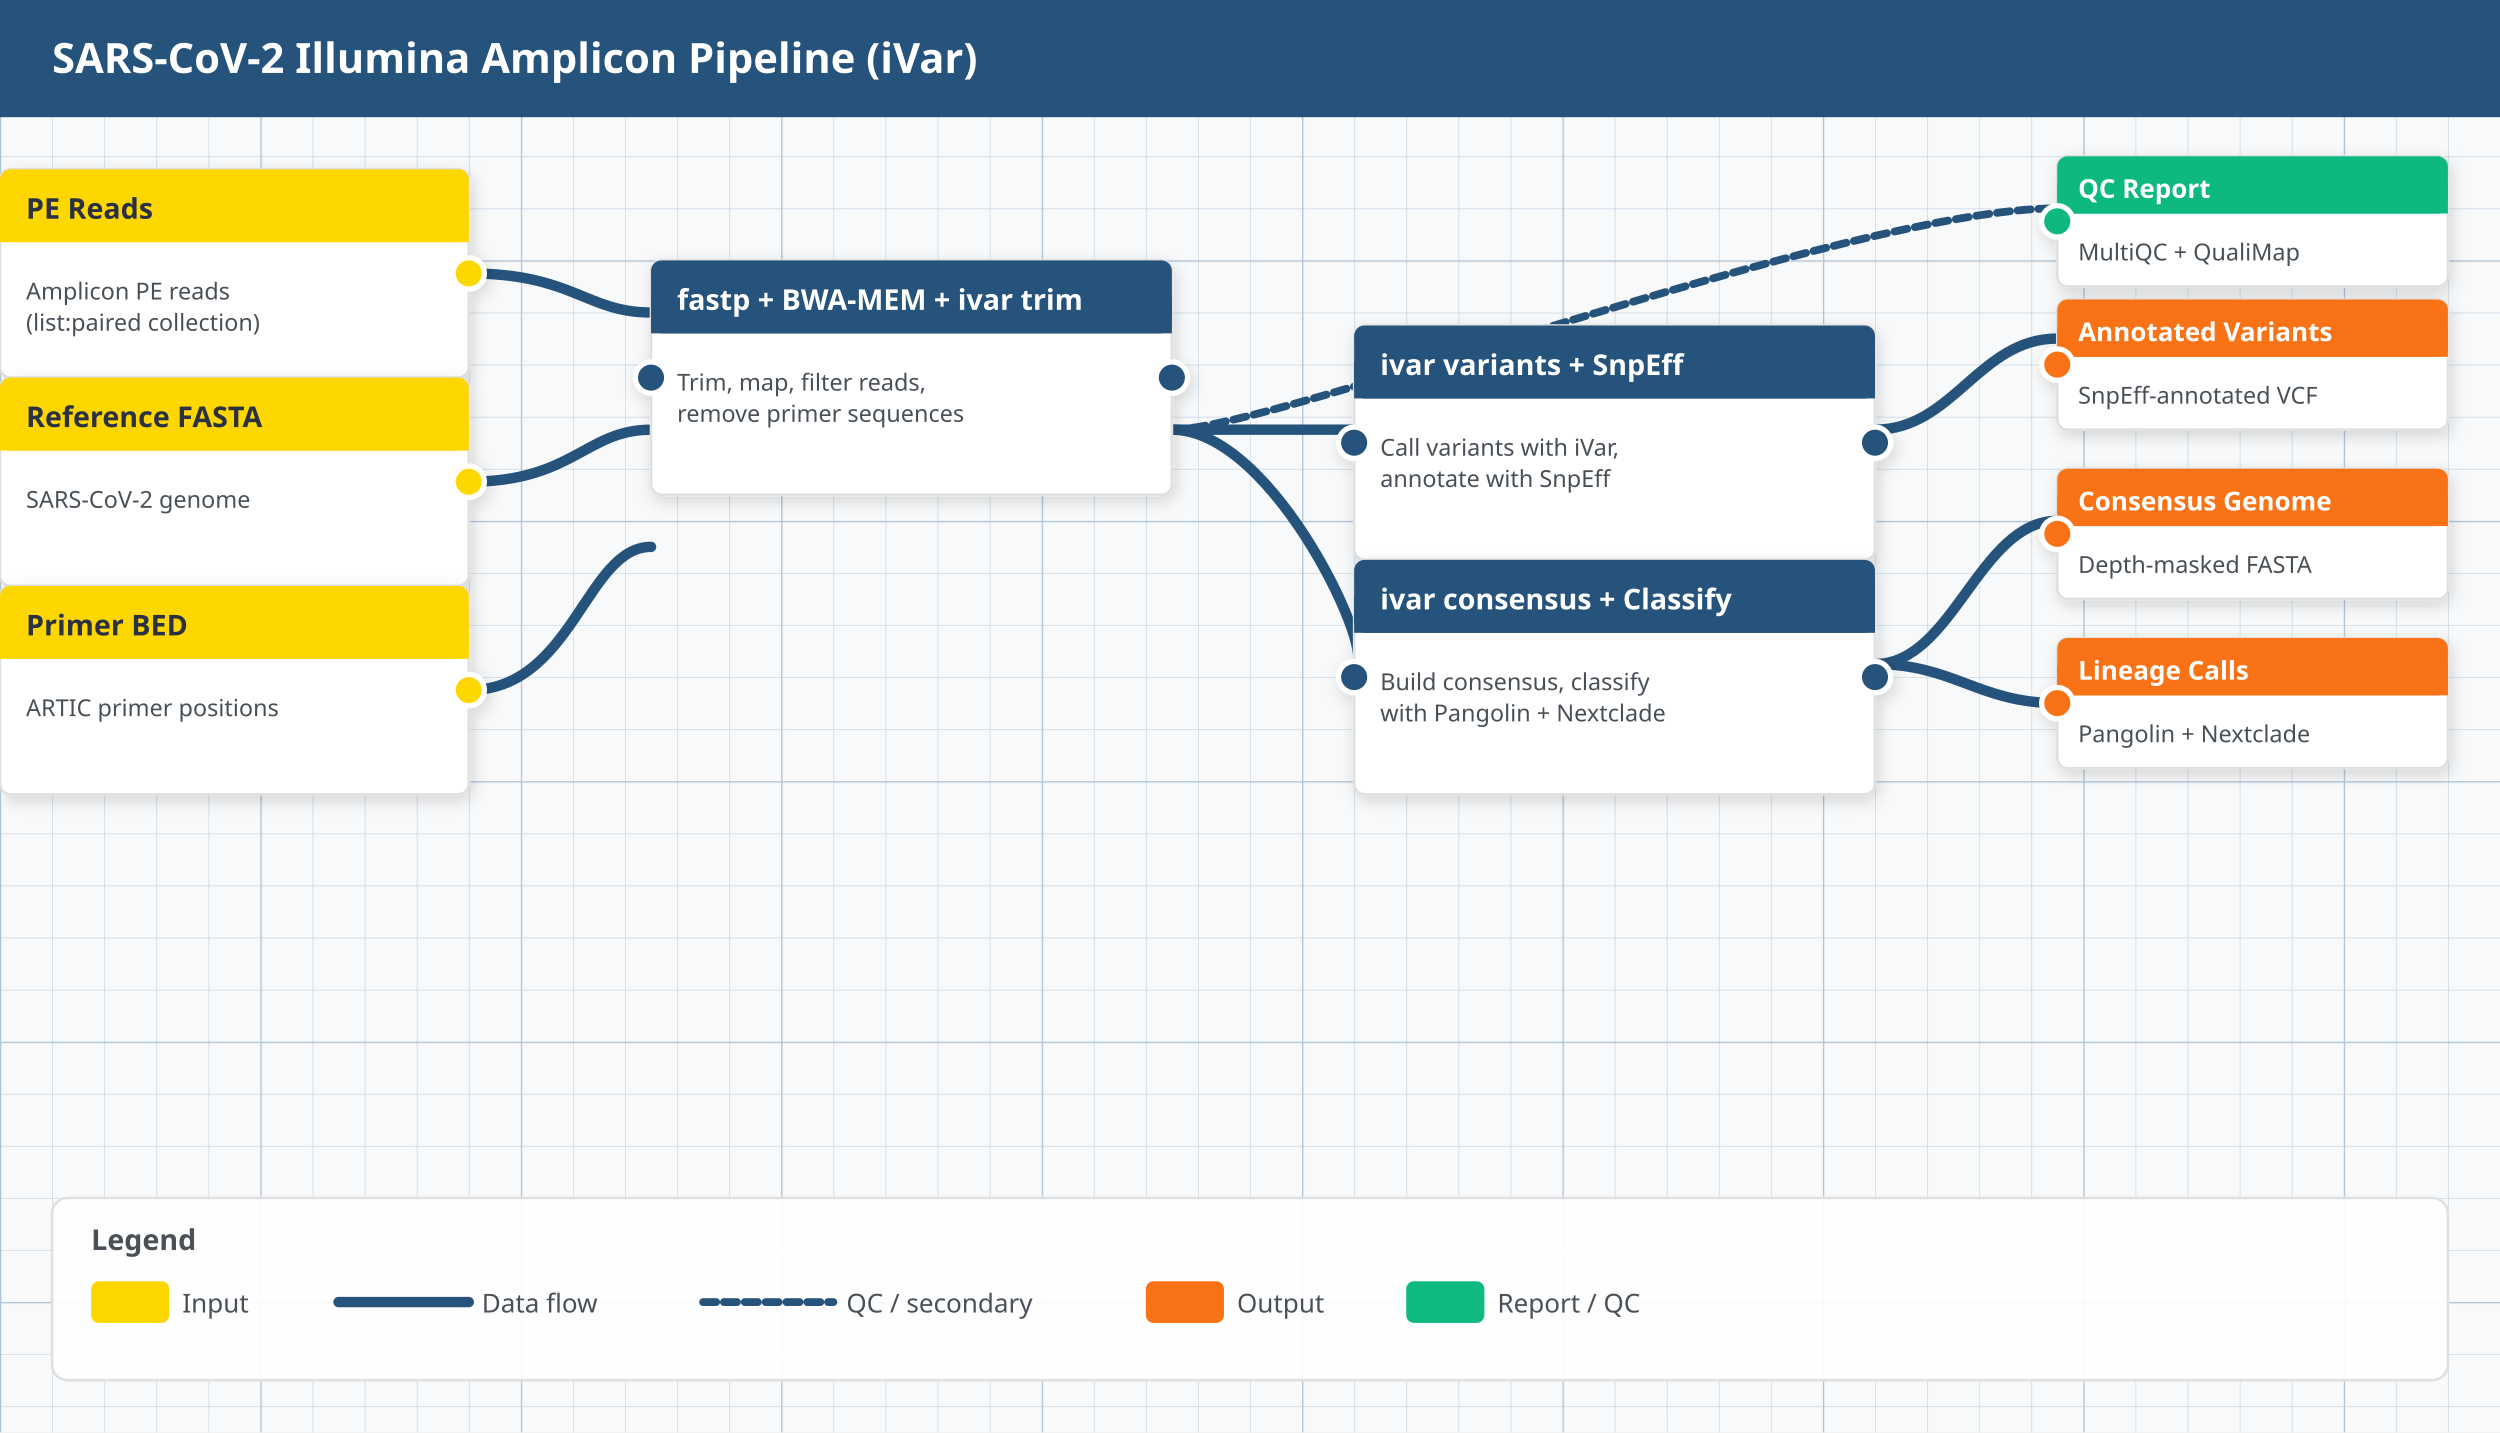
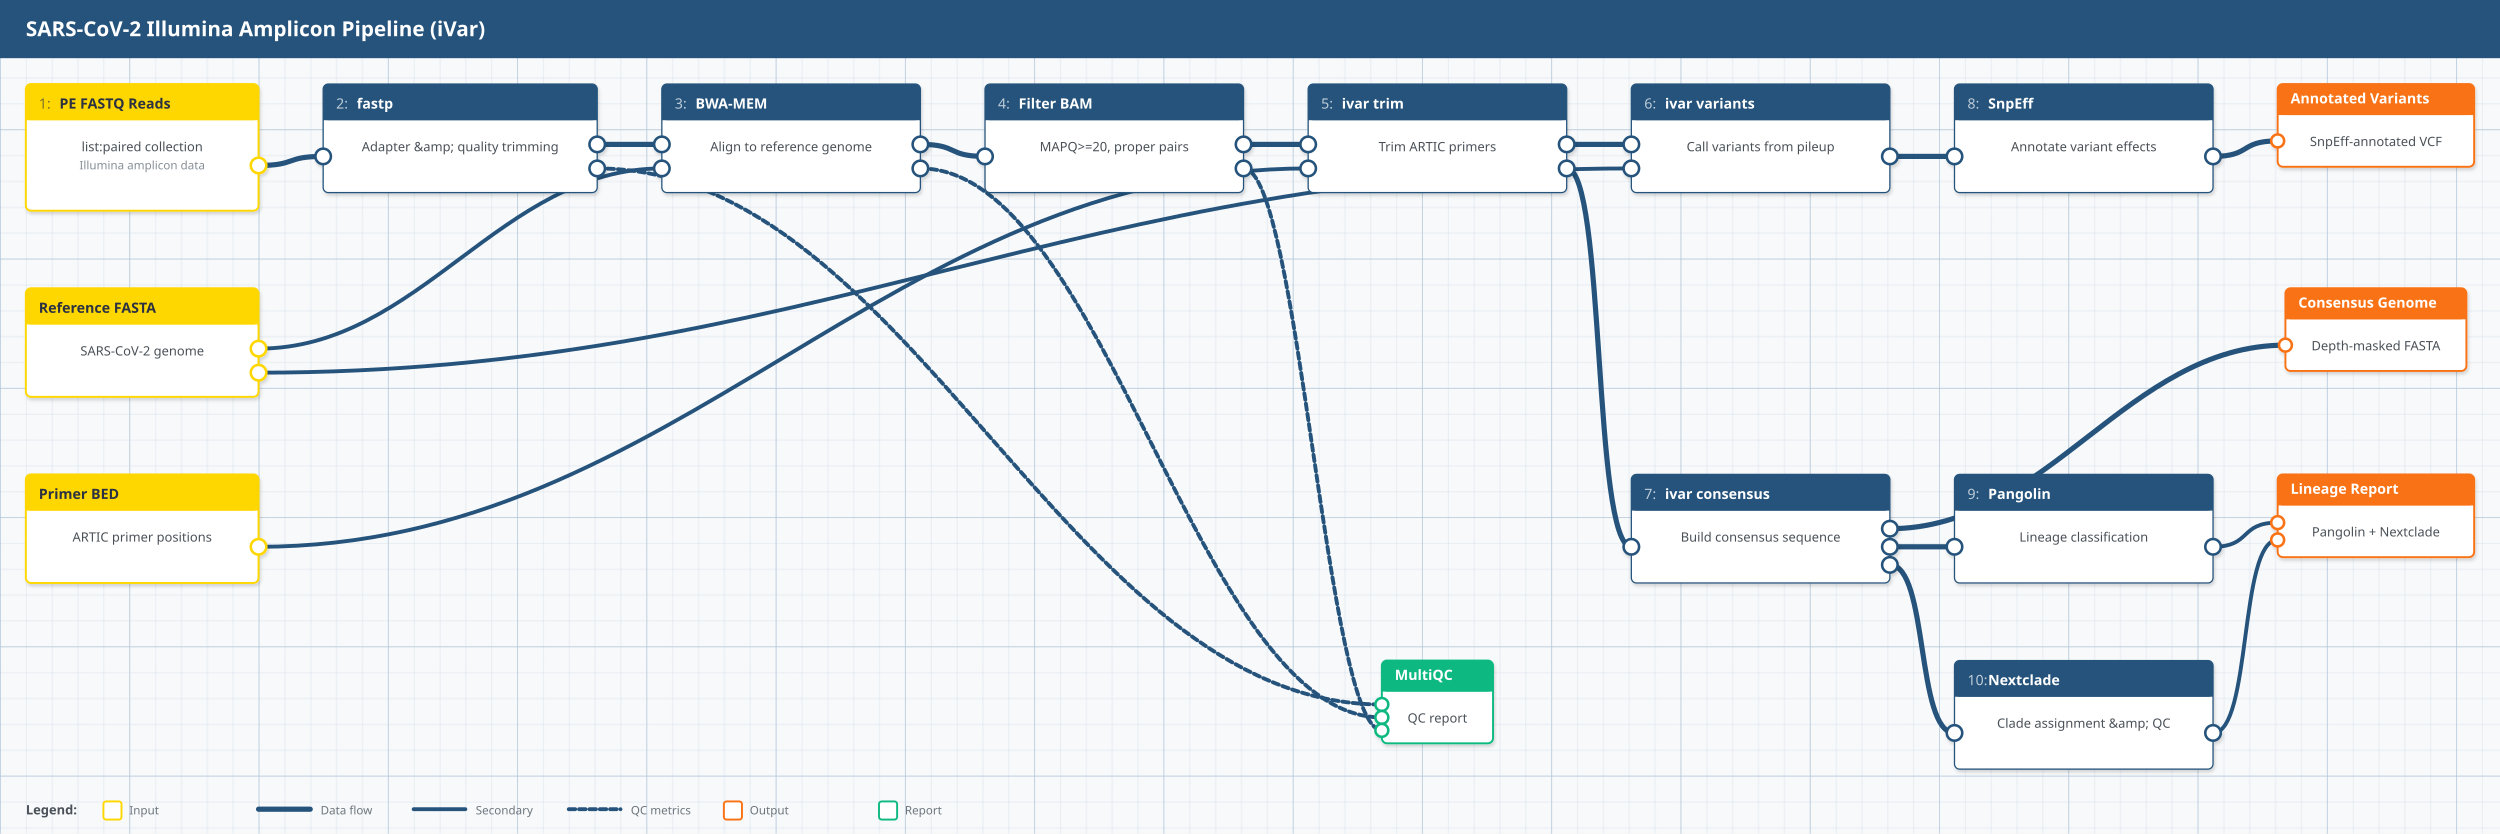
- <svg xmlns="http://www.w3.org/2000/svg" viewBox="0 0 960 550" role="img" aria-label="SARS-CoV-2 Illumina Amplicon iVar pipeline diagram">
+ <svg xmlns="http://www.w3.org/2000/svg" viewBox="0 0 1934 645" aria-label="SARS-CoV-2 Illumina Amplicon Pipeline (iVar)" role="img">
  <defs>
-     <pattern id="grid" width="20" height="20" patternUnits="userSpaceOnUse">
+     <pattern id="wd-grid" width="20" height="20" patternUnits="userSpaceOnUse">
      <path d="M 20 0 L 0 0 0 20" fill="none" stroke="#c5d5e4" stroke-width="0.5" />
    </pattern>
-     <pattern id="grid-major" width="100" height="100" patternUnits="userSpaceOnUse">
-       <rect width="100" height="100" fill="url(#grid)" />
+     <pattern id="wd-grid-major" width="100" height="100" patternUnits="userSpaceOnUse">
+       <rect width="100" height="100" fill="url(#wd-grid)" />
      <path d="M 100 0 L 0 0 0 100" fill="none" stroke="#b0c4d8" stroke-width="1" />
    </pattern>
-     <style>
-       .connection { stroke: #25537b; stroke-width: 4; fill: none; stroke-linecap: round; }
-       .connection-qc { stroke: #25537b; stroke-width: 3; fill: none; stroke-linecap: round; stroke-dasharray: 5 3; }
-       .node-card { filter: drop-shadow(1px 2px 3px rgba(0,0,0,0.15)); }
-     </style>
+     <filter id="wd-shadow" x="-5%" y="-5%" width="115%" height="115%">
+       <feDropShadow dx="1" dy="2" stdDeviation="1.5" flood-opacity="0.15" />
+     </filter>
  </defs>
-   <rect width="960" height="550" fill="#f8f9fa" />
-   <rect width="960" height="550" fill="url(#grid-major)" />
-   <rect x="0" y="0" width="960" height="45" fill="#25537b" />
+   <rect width="1934" height="645" fill="#f8f9fa" />
+   <rect width="1934" height="645" fill="url(#wd-grid-major)" />
+   <rect x="0" y="0" width="1934" height="45" fill="#25537b" />
  <text x="20" y="28" font-family="system-ui, sans-serif" font-size="16" font-weight="600" fill="white">SARS-CoV-2 Illumina Amplicon Pipeline (iVar)</text>
-   <path d="M 180 105 C 220 105, 225 120, 250 120" class="connection" />
-   <path d="M 180 185 C 220 185, 225 165, 250 165" class="connection" />
-   <path d="M 180 265 C 220 265, 225 210, 250 210" class="connection" />
-   <path d="M 450 165 C 490 165, 500 165, 520 165" class="connection" />
-   <path d="M 450 165 C 490 165, 530 255, 520 255" class="connection" />
-   <path d="M 720 165 C 750 165, 760 130, 790 130" class="connection" />
-   <path d="M 720 255 C 750 255, 760 200, 790 200" class="connection" />
-   <path d="M 720 255 C 750 255, 760 270, 790 270" class="connection" />
-   <path d="M 450 165 C 490 165, 710 80, 790 80" class="connection-qc" />
-   <g class="node-card" transform="translate(0, 65)">
-     <rect width="180" height="80" rx="4" fill="white" stroke="#e0e0e0" stroke-width="1" />
-     <rect width="180" height="28" rx="4" fill="#ffd700" />
-     <rect x="0" y="14" width="180" height="14" fill="#ffd700" />
-     <text x="10" y="19" font-family="system-ui, sans-serif" font-size="11" font-weight="600" fill="#2C3143">PE Reads</text>
-     <text x="10" y="50" font-family="system-ui, sans-serif" font-size="9" fill="#495057">Amplicon PE reads</text>
-     <text x="10" y="62" font-family="system-ui, sans-serif" font-size="9" fill="#495057">(list:paired collection)</text>
-     <circle cx="180" cy="40" r="6" fill="#ffd700" stroke="white" stroke-width="2" />
-   </g>
-   <g class="node-card" transform="translate(0, 145)">
-     <rect width="180" height="80" rx="4" fill="white" stroke="#e0e0e0" stroke-width="1" />
-     <rect width="180" height="28" rx="4" fill="#ffd700" />
-     <rect x="0" y="14" width="180" height="14" fill="#ffd700" />
+   <path d="M 200.0 128.0 C 230.0 128.0, 220.0 121.0, 250.0 121.0" stroke="#25537b" fill="none" stroke-linecap="round" stroke-width="4" />
+   <path d="M 462.0 111.7 C 492.0 111.7, 482.0 111.7, 512.0 111.7" stroke="#25537b" fill="none" stroke-linecap="round" stroke-width="4" />
+   <path d="M 200.0 269.7 C 324.8 269.7, 387.2 130.3, 512.0 130.3" stroke="#25537b" fill="none" stroke-linecap="round" stroke-width="3" />
+   <path d="M 712.0 111.7 C 742.0 111.7, 732.0 121.0, 762.0 121.0" stroke="#25537b" fill="none" stroke-linecap="round" stroke-width="4" />
+   <path d="M 962.0 111.7 C 992.0 111.7, 982.0 111.7, 1012.0 111.7" stroke="#25537b" fill="none" stroke-linecap="round" stroke-width="4" />
+   <path d="M 200.0 423.0 C 524.8 423.0, 687.2 130.3, 1012.0 130.3" stroke="#25537b" fill="none" stroke-linecap="round" stroke-width="3" />
+   <path d="M 1212.0 111.7 C 1242.0 111.7, 1232.0 111.7, 1262.0 111.7" stroke="#25537b" fill="none" stroke-linecap="round" stroke-width="4" />
+   <path d="M 1212.0 130.3 C 1242.0 130.3, 1232.0 423.0, 1262.0 423.0" stroke="#25537b" fill="none" stroke-linecap="round" stroke-width="4" />
+   <path d="M 200.0 288.3 C 624.8 288.3, 837.2 130.3, 1262.0 130.3" stroke="#25537b" fill="none" stroke-linecap="round" stroke-width="3" />
+   <path d="M 1462.0 121.0 C 1492.0 121.0, 1482.0 121.0, 1512.0 121.0" stroke="#25537b" fill="none" stroke-linecap="round" stroke-width="4" />
+   <path d="M 1712.0 121.0 C 1742.0 121.0, 1732.0 109.0, 1762.0 109.0" stroke="#25537b" fill="none" stroke-linecap="round" stroke-width="4" />
+   <path d="M 1462.0 409.0 C 1584.4 409.0, 1645.6 267.0, 1768.0 267.0" stroke="#25537b" fill="none" stroke-linecap="round" stroke-width="4" />
+   <path d="M 1462.0 423.0 C 1492.0 423.0, 1482.0 423.0, 1512.0 423.0" stroke="#25537b" fill="none" stroke-linecap="round" stroke-width="4" />
+   <path d="M 1462.0 437.0 C 1492.0 437.0, 1482.0 567.0, 1512.0 567.0" stroke="#25537b" fill="none" stroke-linecap="round" stroke-width="4" />
+   <path d="M 1712.0 423.0 C 1742.0 423.0, 1732.0 404.3, 1762.0 404.3" stroke="#25537b" fill="none" stroke-linecap="round" stroke-width="3" />
+   <path d="M 1712.0 567.0 C 1742.0 567.0, 1732.0 417.7, 1762.0 417.7" stroke="#25537b" fill="none" stroke-linecap="round" stroke-width="3" />
+   <path d="M 462.0 130.3 C 704.8 130.3, 826.2 545.0, 1069.0 545.0" stroke="#25537b" fill="none" stroke-linecap="round" stroke-width="3" stroke-dasharray="5 3" />
+   <path d="M 712.0 130.3 C 854.8 130.3, 926.2 555.0, 1069.0 555.0" stroke="#25537b" fill="none" stroke-linecap="round" stroke-width="3" stroke-dasharray="5 3" />
+   <path d="M 962.0 130.3 C 1004.8 130.3, 1026.2 565.0, 1069.0 565.0" stroke="#25537b" fill="none" stroke-linecap="round" stroke-width="3" stroke-dasharray="5 3" />
+   <g filter="url(#wd-shadow)" transform="translate(20.0, 65.0)">
+     <rect width="180.0" height="98.0" rx="4" fill="white" stroke="#ffd700" stroke-width="1.5" />
+     <rect width="180.0" height="28" rx="4" fill="#ffd700" />
+     <rect x="0" y="24" width="180.0" height="4" fill="#ffd700" />
+     <text x="10" y="19" font-family="system-ui, sans-serif" font-size="11" fill="rgba(44,49,67,0.6)">1:</text>
+     <text x="26" y="19" font-family="system-ui, sans-serif" font-size="11" font-weight="600" fill="#2C3143">PE FASTQ Reads</text>
+     <text x="90.0" y="52" text-anchor="middle" font-family="system-ui, sans-serif" font-size="10" fill="#495057">list:paired collection</text>
+     <text x="90.0" y="66" text-anchor="middle" font-family="system-ui, sans-serif" font-size="9" fill="#868e96">Illumina amplicon data</text>
+     <circle cx="180.0" cy="63.0" r="6" fill="white" stroke="#ffd700" stroke-width="2" />
+   </g>
+   <g filter="url(#wd-shadow)" transform="translate(20.0, 223.0)">
+     <rect width="180.0" height="84.0" rx="4" fill="white" stroke="#ffd700" stroke-width="1.5" />
+     <rect width="180.0" height="28" rx="4" fill="#ffd700" />
+     <rect x="0" y="24" width="180.0" height="4" fill="#ffd700" />
    <text x="10" y="19" font-family="system-ui, sans-serif" font-size="11" font-weight="600" fill="#2C3143">Reference FASTA</text>
-     <text x="10" y="50" font-family="system-ui, sans-serif" font-size="9" fill="#495057">SARS-CoV-2 genome</text>
-     <circle cx="180" cy="40" r="6" fill="#ffd700" stroke="white" stroke-width="2" />
-   </g>
-   <g class="node-card" transform="translate(0, 225)">
-     <rect width="180" height="80" rx="4" fill="white" stroke="#e0e0e0" stroke-width="1" />
-     <rect width="180" height="28" rx="4" fill="#ffd700" />
-     <rect x="0" y="14" width="180" height="14" fill="#ffd700" />
+     <text x="90.0" y="52" text-anchor="middle" font-family="system-ui, sans-serif" font-size="10" fill="#495057">SARS-CoV-2 genome</text>
+     <circle cx="180.0" cy="46.7" r="6" fill="white" stroke="#ffd700" stroke-width="2" />
+     <circle cx="180.0" cy="65.3" r="6" fill="white" stroke="#ffd700" stroke-width="2" />
+   </g>
+   <g filter="url(#wd-shadow)" transform="translate(20.0, 367.0)">
+     <rect width="180.0" height="84.0" rx="4" fill="white" stroke="#ffd700" stroke-width="1.5" />
+     <rect width="180.0" height="28" rx="4" fill="#ffd700" />
+     <rect x="0" y="24" width="180.0" height="4" fill="#ffd700" />
    <text x="10" y="19" font-family="system-ui, sans-serif" font-size="11" font-weight="600" fill="#2C3143">Primer BED</text>
-     <text x="10" y="50" font-family="system-ui, sans-serif" font-size="9" fill="#495057">ARTIC primer positions</text>
-     <circle cx="180" cy="40" r="6" fill="#ffd700" stroke="white" stroke-width="2" />
-   </g>
-   <g class="node-card" transform="translate(250, 100)">
-     <rect width="200" height="90" rx="4" fill="white" stroke="#e0e0e0" stroke-width="1" />
-     <rect width="200" height="28" rx="4" fill="#25537b" />
-     <rect x="0" y="14" width="200" height="14" fill="#25537b" />
-     <text x="10" y="19" font-family="system-ui, sans-serif" font-size="11" font-weight="600" fill="white">fastp + BWA-MEM + ivar trim</text>
-     <text x="10" y="50" font-family="system-ui, sans-serif" font-size="9" fill="#495057">Trim, map, filter reads,</text>
-     <text x="10" y="62" font-family="system-ui, sans-serif" font-size="9" fill="#495057">remove primer sequences</text>
-     <circle cx="0" cy="45" r="6" fill="#25537b" stroke="white" stroke-width="2" />
-     <circle cx="200" cy="45" r="6" fill="#25537b" stroke="white" stroke-width="2" />
-   </g>
-   <g class="node-card" transform="translate(520, 125)">
-     <rect width="200" height="90" rx="4" fill="white" stroke="#e0e0e0" stroke-width="1" />
-     <rect width="200" height="28" rx="4" fill="#25537b" />
-     <rect x="0" y="14" width="200" height="14" fill="#25537b" />
-     <text x="10" y="19" font-family="system-ui, sans-serif" font-size="11" font-weight="600" fill="white">ivar variants + SnpEff</text>
-     <text x="10" y="50" font-family="system-ui, sans-serif" font-size="9" fill="#495057">Call variants with iVar,</text>
-     <text x="10" y="62" font-family="system-ui, sans-serif" font-size="9" fill="#495057">annotate with SnpEff</text>
-     <circle cx="0" cy="45" r="6" fill="#25537b" stroke="white" stroke-width="2" />
-     <circle cx="200" cy="45" r="6" fill="#25537b" stroke="white" stroke-width="2" />
-   </g>
-   <g class="node-card" transform="translate(520, 215)">
-     <rect width="200" height="90" rx="4" fill="white" stroke="#e0e0e0" stroke-width="1" />
-     <rect width="200" height="28" rx="4" fill="#25537b" />
-     <rect x="0" y="14" width="200" height="14" fill="#25537b" />
-     <text x="10" y="19" font-family="system-ui, sans-serif" font-size="11" font-weight="600" fill="white">ivar consensus + Classify</text>
-     <text x="10" y="50" font-family="system-ui, sans-serif" font-size="9" fill="#495057">Build consensus, classify</text>
-     <text x="10" y="62" font-family="system-ui, sans-serif" font-size="9" fill="#495057">with Pangolin + Nextclade</text>
-     <circle cx="0" cy="45" r="6" fill="#25537b" stroke="white" stroke-width="2" />
-     <circle cx="200" cy="45" r="6" fill="#25537b" stroke="white" stroke-width="2" />
-   </g>
-   <g class="node-card" transform="translate(790, 60)">
-     <rect width="150" height="50" rx="4" fill="white" stroke="#e0e0e0" stroke-width="1" />
-     <rect width="150" height="22" rx="4" fill="#10b981" />
-     <rect x="0" y="11" width="150" height="11" fill="#10b981" />
-     <text x="8" y="16" font-family="system-ui, sans-serif" font-size="10" font-weight="600" fill="white">QC Report</text>
-     <text x="8" y="40" font-family="system-ui, sans-serif" font-size="9" fill="#495057">MultiQC + QualiMap</text>
-     <circle cx="0" cy="25" r="6" fill="#10b981" stroke="white" stroke-width="2" />
-   </g>
-   <g class="node-card" transform="translate(790, 115)">
-     <rect width="150" height="50" rx="4" fill="white" stroke="#e0e0e0" stroke-width="1" />
-     <rect width="150" height="22" rx="4" fill="#f97316" />
-     <rect x="0" y="11" width="150" height="11" fill="#f97316" />
-     <text x="8" y="16" font-family="system-ui, sans-serif" font-size="10" font-weight="600" fill="white">Annotated Variants</text>
-     <text x="8" y="40" font-family="system-ui, sans-serif" font-size="9" fill="#495057">SnpEff-annotated VCF</text>
-     <circle cx="0" cy="25" r="6" fill="#f97316" stroke="white" stroke-width="2" />
-   </g>
-   <g class="node-card" transform="translate(790, 180)">
-     <rect width="150" height="50" rx="4" fill="white" stroke="#e0e0e0" stroke-width="1" />
-     <rect width="150" height="22" rx="4" fill="#f97316" />
-     <rect x="0" y="11" width="150" height="11" fill="#f97316" />
-     <text x="8" y="16" font-family="system-ui, sans-serif" font-size="10" font-weight="600" fill="white">Consensus Genome</text>
-     <text x="8" y="40" font-family="system-ui, sans-serif" font-size="9" fill="#495057">Depth-masked FASTA</text>
-     <circle cx="0" cy="25" r="6" fill="#f97316" stroke="white" stroke-width="2" />
-   </g>
-   <g class="node-card" transform="translate(790, 245)">
-     <rect width="150" height="50" rx="4" fill="white" stroke="#e0e0e0" stroke-width="1" />
-     <rect width="150" height="22" rx="4" fill="#f97316" />
-     <rect x="0" y="11" width="150" height="11" fill="#f97316" />
-     <text x="8" y="16" font-family="system-ui, sans-serif" font-size="10" font-weight="600" fill="white">Lineage Calls</text>
-     <text x="8" y="40" font-family="system-ui, sans-serif" font-size="9" fill="#495057">Pangolin + Nextclade</text>
-     <circle cx="0" cy="25" r="6" fill="#f97316" stroke="white" stroke-width="2" />
-   </g>
-   <g transform="translate(20, 460)">
-     <rect width="920" height="70" rx="6" fill="white" fill-opacity="0.9" stroke="#e0e0e0" />
-     <text x="15" y="20" font-family="system-ui, sans-serif" font-size="11" font-weight="600" fill="#495057">Legend</text>
-     <rect x="15" y="32" width="30" height="16" rx="3" fill="#ffd700" />
-     <text x="50" y="44" font-family="system-ui, sans-serif" font-size="10" fill="#495057">Input</text>
-     <line x1="110" y1="40" x2="160" y2="40" stroke="#25537b" stroke-width="4" stroke-linecap="round" />
-     <text x="165" y="44" font-family="system-ui, sans-serif" font-size="10" fill="#495057">Data flow</text>
-     <line x1="250" y1="40" x2="300" y2="40" stroke="#25537b" stroke-width="3" stroke-linecap="round" stroke-dasharray="5 3" />
-     <text x="305" y="44" font-family="system-ui, sans-serif" font-size="10" fill="#495057">QC / secondary</text>
-     <rect x="420" y="32" width="30" height="16" rx="3" fill="#f97316" />
-     <text x="455" y="44" font-family="system-ui, sans-serif" font-size="10" fill="#495057">Output</text>
-     <rect x="520" y="32" width="30" height="16" rx="3" fill="#10b981" />
-     <text x="555" y="44" font-family="system-ui, sans-serif" font-size="10" fill="#495057">Report / QC</text>
+     <text x="90.0" y="52" text-anchor="middle" font-family="system-ui, sans-serif" font-size="10" fill="#495057">ARTIC primer positions</text>
+     <circle cx="180.0" cy="56.0" r="6" fill="white" stroke="#ffd700" stroke-width="2" />
+   </g>
+   <g filter="url(#wd-shadow)" transform="translate(250.0, 65.0)">
+     <rect width="212.0" height="84.0" rx="4" fill="white" stroke="#25537b" stroke-width="1" />
+     <rect width="212.0" height="28" rx="4" fill="#25537b" />
+     <rect x="0" y="24" width="212.0" height="4" fill="#25537b" />
+     <text x="10" y="19" font-family="system-ui, sans-serif" font-size="11" fill="rgba(255,255,255,0.7)">2:</text>
+     <text x="26" y="19" font-family="system-ui, sans-serif" font-size="11" font-weight="600" fill="white">fastp</text>
+     <text x="106.0" y="52" text-anchor="middle" font-family="system-ui, sans-serif" font-size="10" fill="#495057">Adapter &amp;amp; quality trimming</text>
+     <circle cx="0.0" cy="56.0" r="6" fill="white" stroke="#25537b" stroke-width="2" />
+     <circle cx="212.0" cy="46.7" r="6" fill="white" stroke="#25537b" stroke-width="2" />
+     <circle cx="212.0" cy="65.3" r="6" fill="white" stroke="#25537b" stroke-width="2" />
+   </g>
+   <g filter="url(#wd-shadow)" transform="translate(512.0, 65.0)">
+     <rect width="200.0" height="84.0" rx="4" fill="white" stroke="#25537b" stroke-width="1" />
+     <rect width="200.0" height="28" rx="4" fill="#25537b" />
+     <rect x="0" y="24" width="200.0" height="4" fill="#25537b" />
+     <text x="10" y="19" font-family="system-ui, sans-serif" font-size="11" fill="rgba(255,255,255,0.7)">3:</text>
+     <text x="26" y="19" font-family="system-ui, sans-serif" font-size="11" font-weight="600" fill="white">BWA-MEM</text>
+     <text x="100.0" y="52" text-anchor="middle" font-family="system-ui, sans-serif" font-size="10" fill="#495057">Align to reference genome</text>
+     <circle cx="0.0" cy="46.7" r="6" fill="white" stroke="#25537b" stroke-width="2" />
+     <circle cx="0.0" cy="65.3" r="6" fill="white" stroke="#25537b" stroke-width="2" />
+     <circle cx="200.0" cy="46.7" r="6" fill="white" stroke="#25537b" stroke-width="2" />
+     <circle cx="200.0" cy="65.3" r="6" fill="white" stroke="#25537b" stroke-width="2" />
+   </g>
+   <g filter="url(#wd-shadow)" transform="translate(762.0, 65.0)">
+     <rect width="200.0" height="84.0" rx="4" fill="white" stroke="#25537b" stroke-width="1" />
+     <rect width="200.0" height="28" rx="4" fill="#25537b" />
+     <rect x="0" y="24" width="200.0" height="4" fill="#25537b" />
+     <text x="10" y="19" font-family="system-ui, sans-serif" font-size="11" fill="rgba(255,255,255,0.7)">4:</text>
+     <text x="26" y="19" font-family="system-ui, sans-serif" font-size="11" font-weight="600" fill="white">Filter BAM</text>
+     <text x="100.0" y="52" text-anchor="middle" font-family="system-ui, sans-serif" font-size="10" fill="#495057">MAPQ&gt;=20, proper pairs</text>
+     <circle cx="0.0" cy="56.0" r="6" fill="white" stroke="#25537b" stroke-width="2" />
+     <circle cx="200.0" cy="46.7" r="6" fill="white" stroke="#25537b" stroke-width="2" />
+     <circle cx="200.0" cy="65.3" r="6" fill="white" stroke="#25537b" stroke-width="2" />
+   </g>
+   <g filter="url(#wd-shadow)" transform="translate(1012.0, 65.0)">
+     <rect width="200.0" height="84.0" rx="4" fill="white" stroke="#25537b" stroke-width="1" />
+     <rect width="200.0" height="28" rx="4" fill="#25537b" />
+     <rect x="0" y="24" width="200.0" height="4" fill="#25537b" />
+     <text x="10" y="19" font-family="system-ui, sans-serif" font-size="11" fill="rgba(255,255,255,0.7)">5:</text>
+     <text x="26" y="19" font-family="system-ui, sans-serif" font-size="11" font-weight="600" fill="white">ivar trim</text>
+     <text x="100.0" y="52" text-anchor="middle" font-family="system-ui, sans-serif" font-size="10" fill="#495057">Trim ARTIC primers</text>
+     <circle cx="0.0" cy="46.7" r="6" fill="white" stroke="#25537b" stroke-width="2" />
+     <circle cx="0.0" cy="65.3" r="6" fill="white" stroke="#25537b" stroke-width="2" />
+     <circle cx="200.0" cy="46.7" r="6" fill="white" stroke="#25537b" stroke-width="2" />
+     <circle cx="200.0" cy="65.3" r="6" fill="white" stroke="#25537b" stroke-width="2" />
+   </g>
+   <g filter="url(#wd-shadow)" transform="translate(1262.0, 65.0)">
+     <rect width="200.0" height="84.0" rx="4" fill="white" stroke="#25537b" stroke-width="1" />
+     <rect width="200.0" height="28" rx="4" fill="#25537b" />
+     <rect x="0" y="24" width="200.0" height="4" fill="#25537b" />
+     <text x="10" y="19" font-family="system-ui, sans-serif" font-size="11" fill="rgba(255,255,255,0.7)">6:</text>
+     <text x="26" y="19" font-family="system-ui, sans-serif" font-size="11" font-weight="600" fill="white">ivar variants</text>
+     <text x="100.0" y="52" text-anchor="middle" font-family="system-ui, sans-serif" font-size="10" fill="#495057">Call variants from pileup</text>
+     <circle cx="0.0" cy="46.7" r="6" fill="white" stroke="#25537b" stroke-width="2" />
+     <circle cx="0.0" cy="65.3" r="6" fill="white" stroke="#25537b" stroke-width="2" />
+     <circle cx="200.0" cy="56.0" r="6" fill="white" stroke="#25537b" stroke-width="2" />
+   </g>
+   <g filter="url(#wd-shadow)" transform="translate(1262.0, 367.0)">
+     <rect width="200.0" height="84.0" rx="4" fill="white" stroke="#25537b" stroke-width="1" />
+     <rect width="200.0" height="28" rx="4" fill="#25537b" />
+     <rect x="0" y="24" width="200.0" height="4" fill="#25537b" />
+     <text x="10" y="19" font-family="system-ui, sans-serif" font-size="11" fill="rgba(255,255,255,0.7)">7:</text>
+     <text x="26" y="19" font-family="system-ui, sans-serif" font-size="11" font-weight="600" fill="white">ivar consensus</text>
+     <text x="100.0" y="52" text-anchor="middle" font-family="system-ui, sans-serif" font-size="10" fill="#495057">Build consensus sequence</text>
+     <circle cx="0.0" cy="56.0" r="6" fill="white" stroke="#25537b" stroke-width="2" />
+     <circle cx="200.0" cy="42.0" r="6" fill="white" stroke="#25537b" stroke-width="2" />
+     <circle cx="200.0" cy="56.0" r="6" fill="white" stroke="#25537b" stroke-width="2" />
+     <circle cx="200.0" cy="70.0" r="6" fill="white" stroke="#25537b" stroke-width="2" />
+   </g>
+   <g filter="url(#wd-shadow)" transform="translate(1512.0, 65.0)">
+     <rect width="200.0" height="84.0" rx="4" fill="white" stroke="#25537b" stroke-width="1" />
+     <rect width="200.0" height="28" rx="4" fill="#25537b" />
+     <rect x="0" y="24" width="200.0" height="4" fill="#25537b" />
+     <text x="10" y="19" font-family="system-ui, sans-serif" font-size="11" fill="rgba(255,255,255,0.7)">8:</text>
+     <text x="26" y="19" font-family="system-ui, sans-serif" font-size="11" font-weight="600" fill="white">SnpEff</text>
+     <text x="100.0" y="52" text-anchor="middle" font-family="system-ui, sans-serif" font-size="10" fill="#495057">Annotate variant effects</text>
+     <circle cx="0.0" cy="56.0" r="6" fill="white" stroke="#25537b" stroke-width="2" />
+     <circle cx="200.0" cy="56.0" r="6" fill="white" stroke="#25537b" stroke-width="2" />
+   </g>
+   <g filter="url(#wd-shadow)" transform="translate(1512.0, 367.0)">
+     <rect width="200.0" height="84.0" rx="4" fill="white" stroke="#25537b" stroke-width="1" />
+     <rect width="200.0" height="28" rx="4" fill="#25537b" />
+     <rect x="0" y="24" width="200.0" height="4" fill="#25537b" />
+     <text x="10" y="19" font-family="system-ui, sans-serif" font-size="11" fill="rgba(255,255,255,0.7)">9:</text>
+     <text x="26" y="19" font-family="system-ui, sans-serif" font-size="11" font-weight="600" fill="white">Pangolin</text>
+     <text x="100.0" y="52" text-anchor="middle" font-family="system-ui, sans-serif" font-size="10" fill="#495057">Lineage classification</text>
+     <circle cx="0.0" cy="56.0" r="6" fill="white" stroke="#25537b" stroke-width="2" />
+     <circle cx="200.0" cy="56.0" r="6" fill="white" stroke="#25537b" stroke-width="2" />
+   </g>
+   <g filter="url(#wd-shadow)" transform="translate(1512.0, 511.0)">
+     <rect width="200.0" height="84.0" rx="4" fill="white" stroke="#25537b" stroke-width="1" />
+     <rect width="200.0" height="28" rx="4" fill="#25537b" />
+     <rect x="0" y="24" width="200.0" height="4" fill="#25537b" />
+     <text x="10" y="19" font-family="system-ui, sans-serif" font-size="11" fill="rgba(255,255,255,0.7)">10:</text>
+     <text x="26" y="19" font-family="system-ui, sans-serif" font-size="11" font-weight="600" fill="white">Nextclade</text>
+     <text x="100.0" y="52" text-anchor="middle" font-family="system-ui, sans-serif" font-size="10" fill="#495057">Clade assignment &amp;amp; QC</text>
+     <circle cx="0.0" cy="56.0" r="6" fill="white" stroke="#25537b" stroke-width="2" />
+     <circle cx="200.0" cy="56.0" r="6" fill="white" stroke="#25537b" stroke-width="2" />
+   </g>
+   <g filter="url(#wd-shadow)" transform="translate(1762.0, 65.0)">
+     <rect width="152.0" height="64.0" rx="4" fill="white" stroke="#f97316" stroke-width="1.5" />
+     <rect width="152.0" height="24" rx="4" fill="#f97316" />
+     <rect x="0" y="20" width="152.0" height="4" fill="#f97316" />
+     <text x="10" y="15" font-family="system-ui, sans-serif" font-size="11" font-weight="600" fill="white">Annotated Variants</text>
+     <text x="76.0" y="48" text-anchor="middle" font-family="system-ui, sans-serif" font-size="10" fill="#495057">SnpEff-annotated VCF</text>
+     <circle cx="0.0" cy="44.0" r="5" fill="white" stroke="#f97316" stroke-width="2" />
+   </g>
+   <g filter="url(#wd-shadow)" transform="translate(1768.0, 223.0)">
+     <rect width="140.0" height="64.0" rx="4" fill="white" stroke="#f97316" stroke-width="1.5" />
+     <rect width="140.0" height="24" rx="4" fill="#f97316" />
+     <rect x="0" y="20" width="140.0" height="4" fill="#f97316" />
+     <text x="10" y="15" font-family="system-ui, sans-serif" font-size="11" font-weight="600" fill="white">Consensus Genome</text>
+     <text x="70.0" y="48" text-anchor="middle" font-family="system-ui, sans-serif" font-size="10" fill="#495057">Depth-masked FASTA</text>
+     <circle cx="0.0" cy="44.0" r="5" fill="white" stroke="#f97316" stroke-width="2" />
+   </g>
+   <g filter="url(#wd-shadow)" transform="translate(1762.0, 367.0)">
+     <rect width="152.0" height="64.0" rx="4" fill="white" stroke="#f97316" stroke-width="1.5" />
+     <rect width="152.0" height="24" rx="4" fill="#f97316" />
+     <rect x="0" y="20" width="152.0" height="4" fill="#f97316" />
+     <text x="10" y="15" font-family="system-ui, sans-serif" font-size="11" font-weight="600" fill="white">Lineage Report</text>
+     <text x="76.0" y="48" text-anchor="middle" font-family="system-ui, sans-serif" font-size="10" fill="#495057">Pangolin + Nextclade</text>
+     <circle cx="0.0" cy="37.3" r="5" fill="white" stroke="#f97316" stroke-width="2" />
+     <circle cx="0.0" cy="50.7" r="5" fill="white" stroke="#f97316" stroke-width="2" />
+   </g>
+   <g filter="url(#wd-shadow)" transform="translate(1069.0, 511.0)">
+     <rect width="86.0" height="64.0" rx="4" fill="white" stroke="#10b981" stroke-width="1.5" />
+     <rect width="86.0" height="24" rx="4" fill="#10b981" />
+     <rect x="0" y="20" width="86.0" height="4" fill="#10b981" />
+     <text x="10" y="15" font-family="system-ui, sans-serif" font-size="11" font-weight="600" fill="white">MultiQC</text>
+     <text x="43.0" y="48" text-anchor="middle" font-family="system-ui, sans-serif" font-size="10" fill="#495057">QC report</text>
+     <circle cx="0.0" cy="34.0" r="5" fill="white" stroke="#10b981" stroke-width="2" />
+     <circle cx="0.0" cy="44.0" r="5" fill="white" stroke="#10b981" stroke-width="2" />
+     <circle cx="0.0" cy="54.0" r="5" fill="white" stroke="#10b981" stroke-width="2" />
+   </g>
+   <g transform="translate(20, 630)">
+     <text x="0" y="0" font-family="system-ui, sans-serif" font-size="10" font-weight="600" fill="#495057">Legend:</text>
+     <rect x="60" y="-10" width="14" height="14" rx="2" fill="white" stroke="#ffd700" stroke-width="1.5" />
+     <text x="80" y="0" font-family="system-ui, sans-serif" font-size="9" fill="#6c757d">Input</text>
+     <line x1="180" y1="-4" x2="220" y2="-4" stroke="#25537b" stroke-width="4" stroke-linecap="round" />
+     <text x="228" y="0" font-family="system-ui, sans-serif" font-size="9" fill="#6c757d">Data flow</text>
+     <line x1="300" y1="-4" x2="340" y2="-4" stroke="#25537b" stroke-width="3" stroke-linecap="round" />
+     <text x="348" y="0" font-family="system-ui, sans-serif" font-size="9" fill="#6c757d">Secondary</text>
+     <line x1="420" y1="-4" x2="460" y2="-4" stroke="#25537b" stroke-width="3" stroke-linecap="round" stroke-dasharray="5 3" />
+     <text x="468" y="0" font-family="system-ui, sans-serif" font-size="9" fill="#6c757d">QC metrics</text>
+     <rect x="540" y="-10" width="14" height="14" rx="2" fill="white" stroke="#f97316" stroke-width="1.5" />
+     <text x="560" y="0" font-family="system-ui, sans-serif" font-size="9" fill="#6c757d">Output</text>
+     <rect x="660" y="-10" width="14" height="14" rx="2" fill="white" stroke="#10b981" stroke-width="1.5" />
+     <text x="680" y="0" font-family="system-ui, sans-serif" font-size="9" fill="#6c757d">Report</text>
  </g>
</svg>
